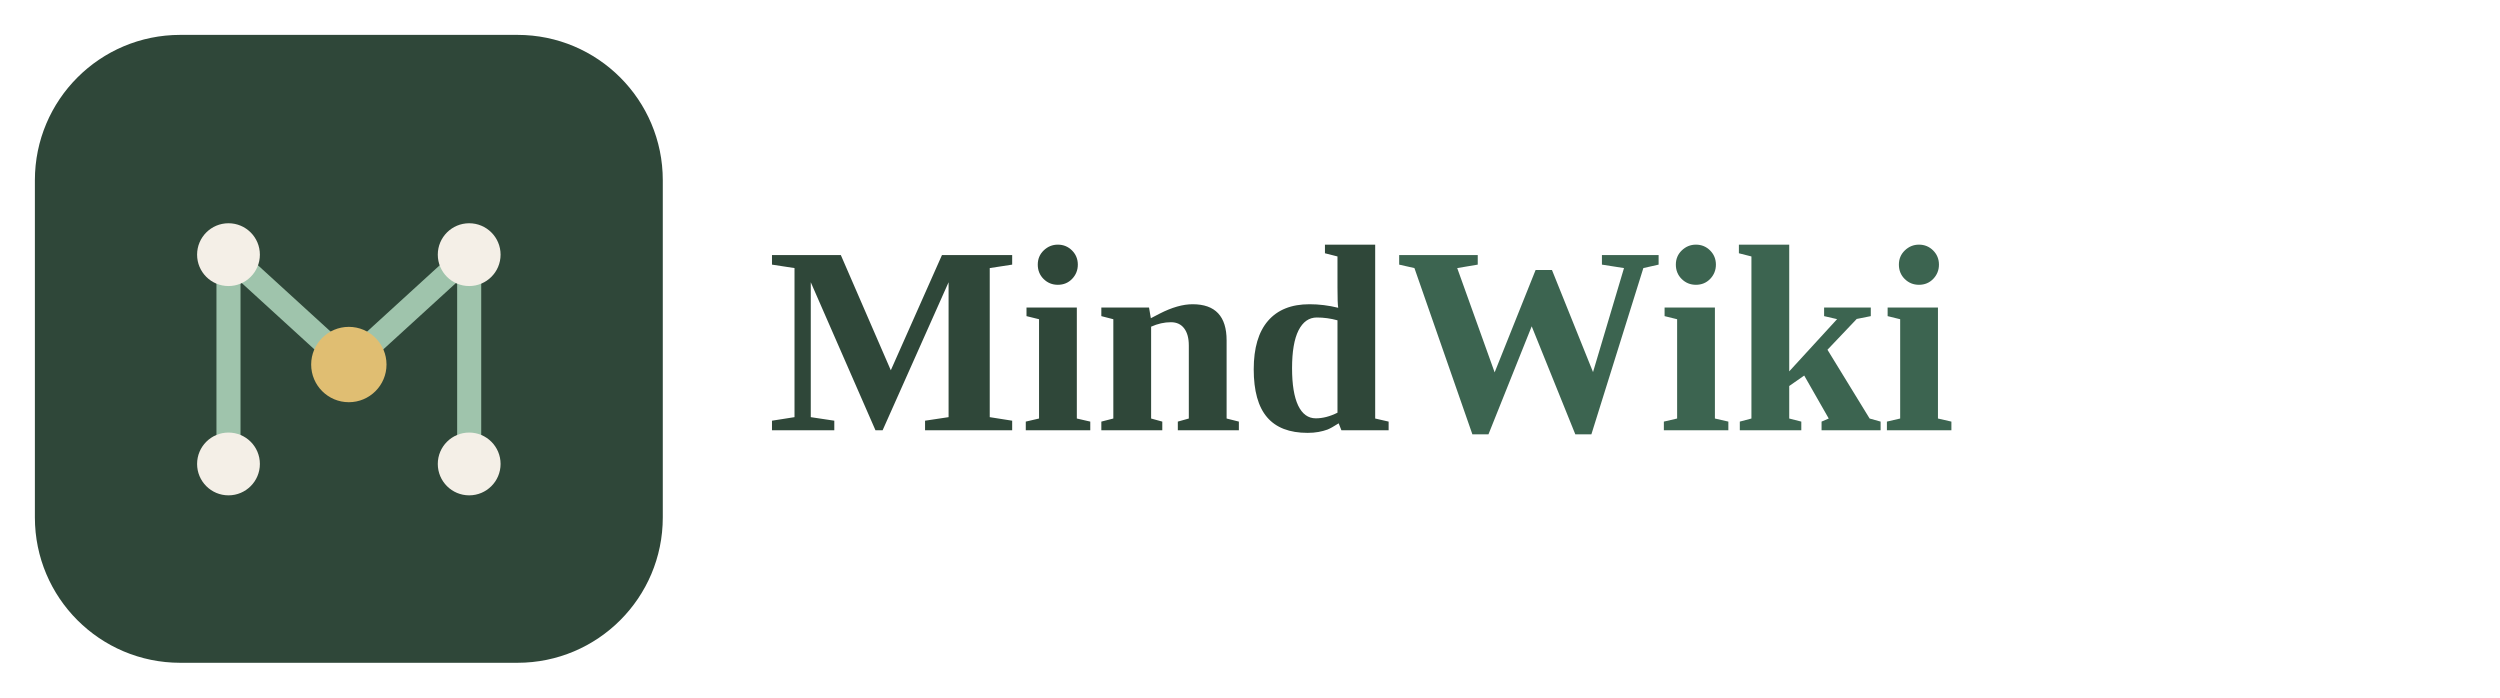
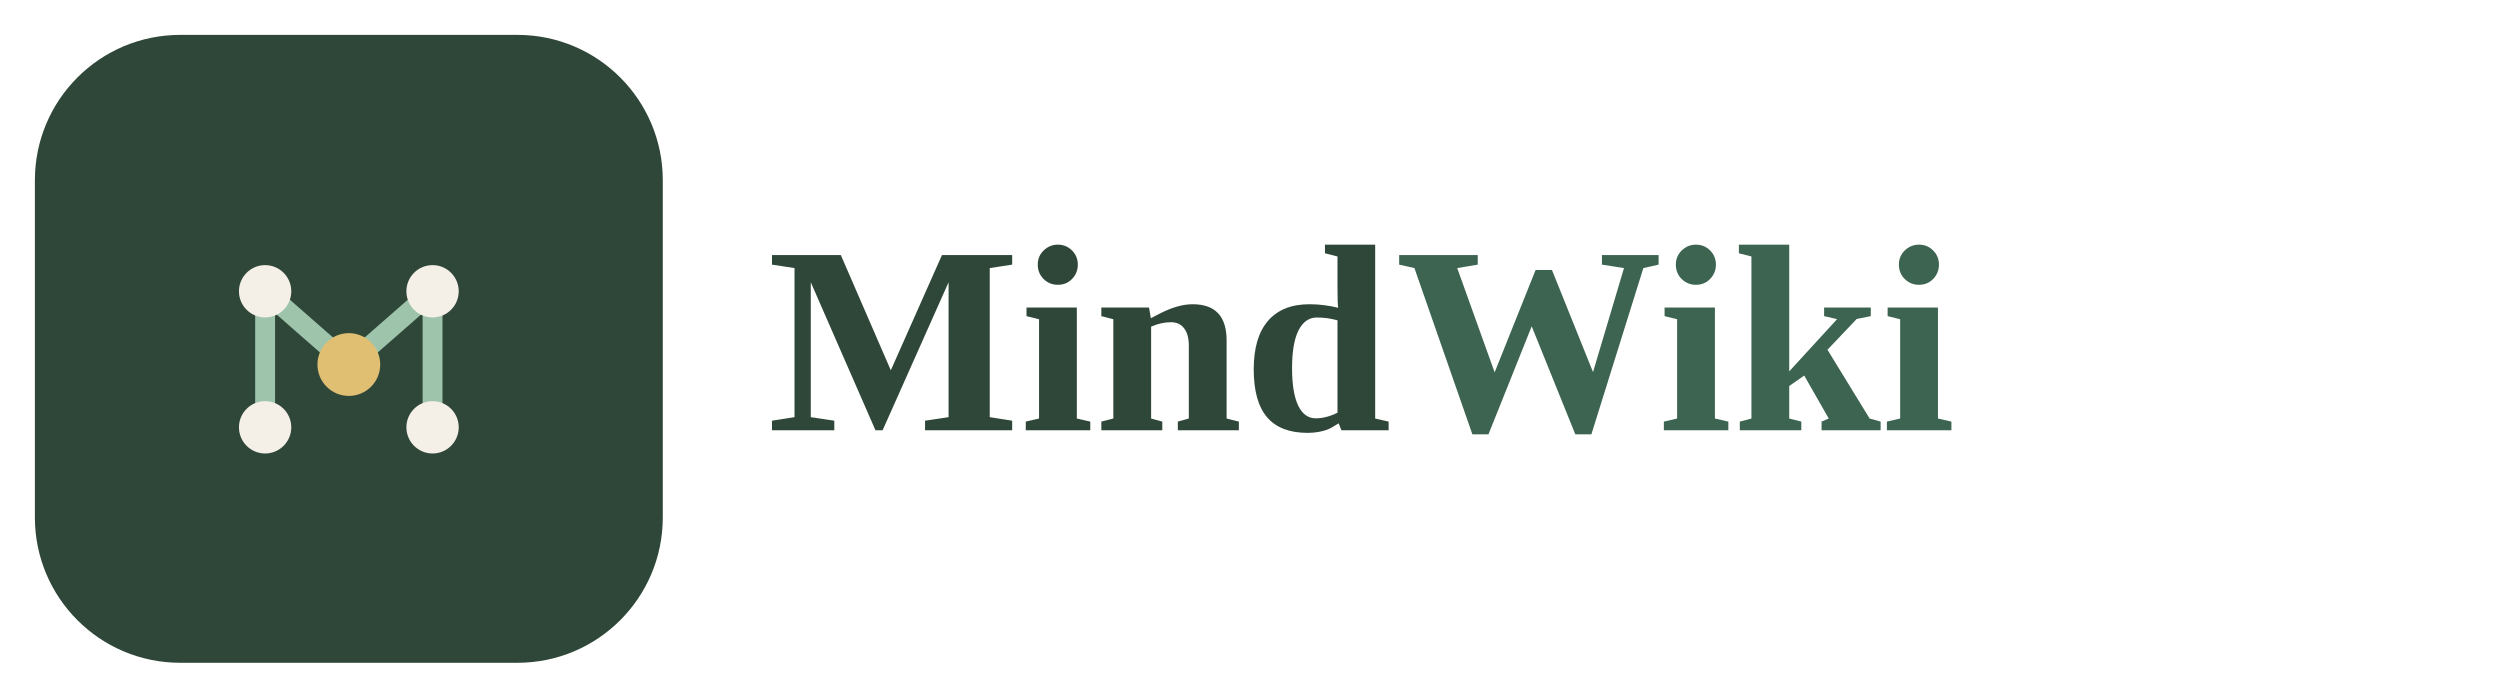
<svg xmlns="http://www.w3.org/2000/svg" viewBox="0 0 430 120" width="430" height="120" role="img" aria-label="MindWiki">
  <g>
    <rect x="6" y="6" width="108" height="108" rx="25" fill="#2F4739" />
    <g transform="translate(6,6) scale(0.9)">
-       <path d="M 37,82 L 37,42 L 60,63 L 83,42 L 83,82" fill="none" stroke="#9FC4AC" stroke-width="4.6" stroke-linecap="round" stroke-linejoin="round" />
+       <path d="M 44,75 L 44,49 L 60,63 L 76,49 L 76,75" fill="none" stroke="#9FC4AC" stroke-width="3.8" stroke-linecap="round" stroke-linejoin="round" />
      <g fill="#F4EFE7">
-         <circle cx="37" cy="82" r="6" />
-         <circle cx="37" cy="42" r="6" />
-         <circle cx="83" cy="42" r="6" />
-         <circle cx="83" cy="82" r="6" />
+         <circle cx="44" cy="75" r="5" />
+         <circle cx="44" cy="49" r="5" />
+         <circle cx="76" cy="49" r="5" />
+         <circle cx="76" cy="75" r="5" />
      </g>
-       <circle cx="60" cy="63" r="7.2" fill="#E0BE72" />
+       <circle cx="60" cy="63" r="6" fill="#E0BE72" />
    </g>
  </g>
  <text x="132" y="74" font-family="Lora, Georgia, 'Times New Roman', serif" font-size="46" font-weight="600" fill="#2F4739">Mind</text>
  <text x="240" y="74" font-family="Lora, Georgia, 'Times New Roman', serif" font-size="46" font-weight="600" fill="#3C6450">Wiki</text>
</svg>
